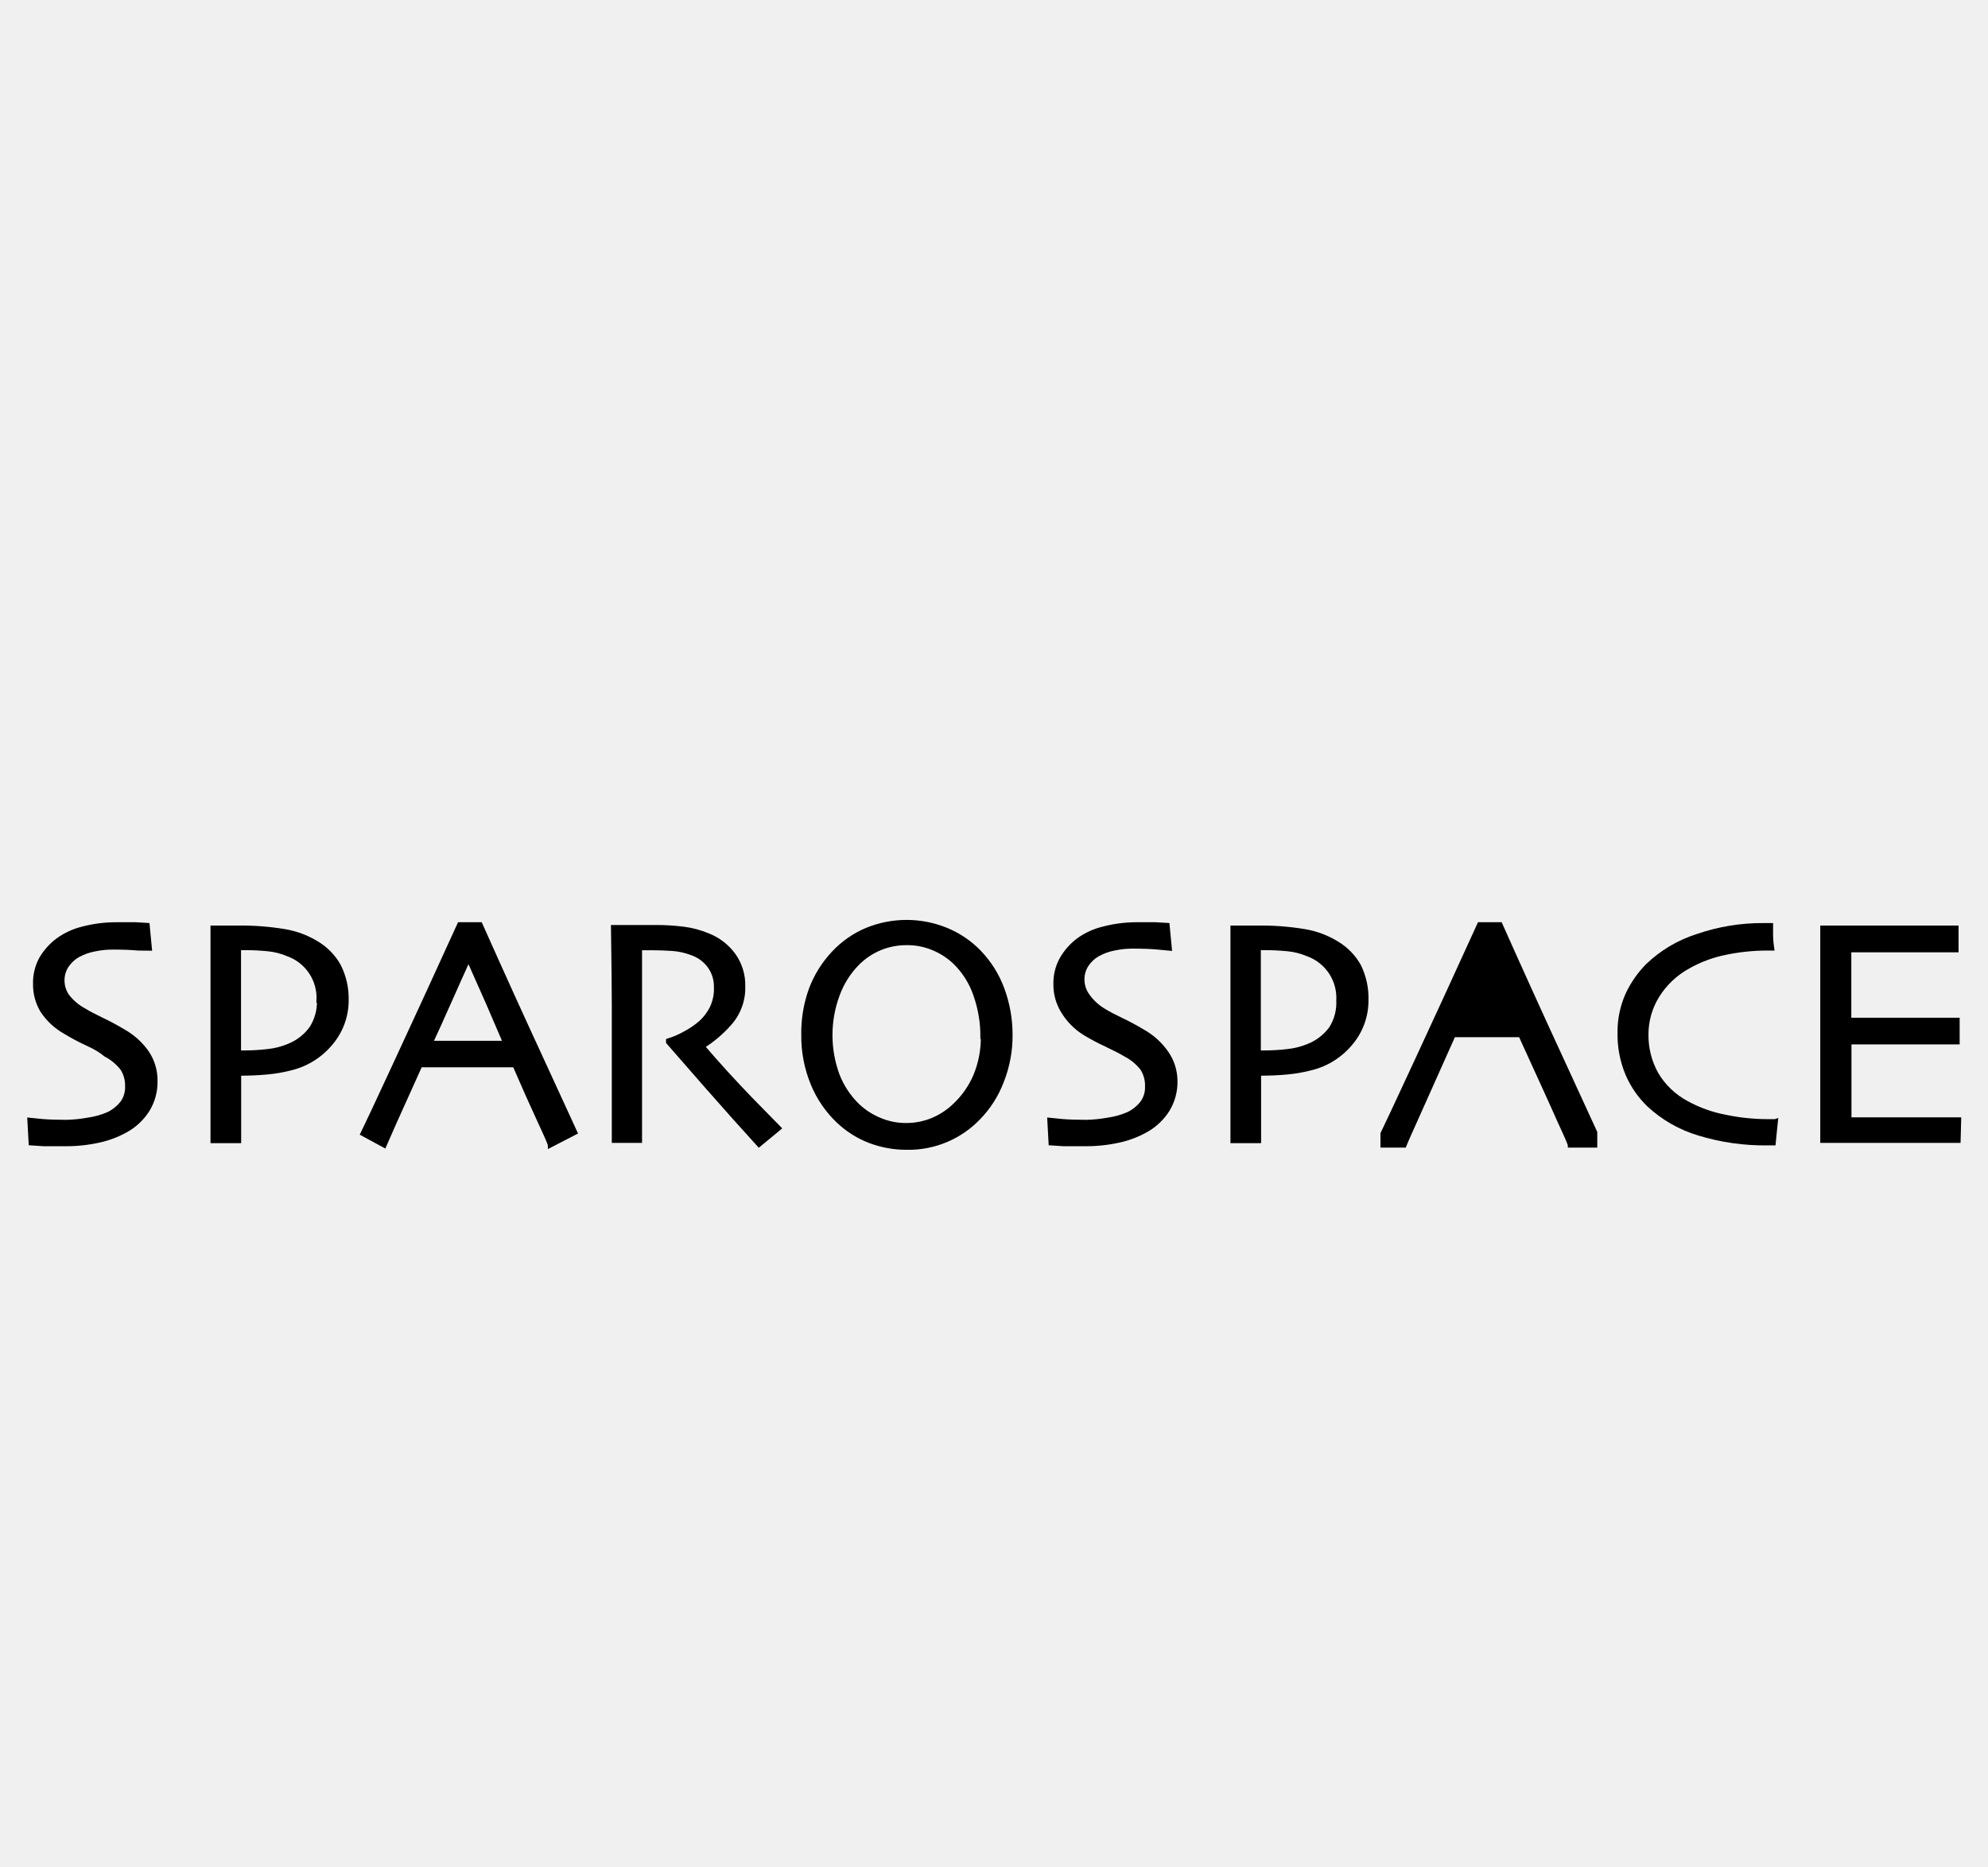
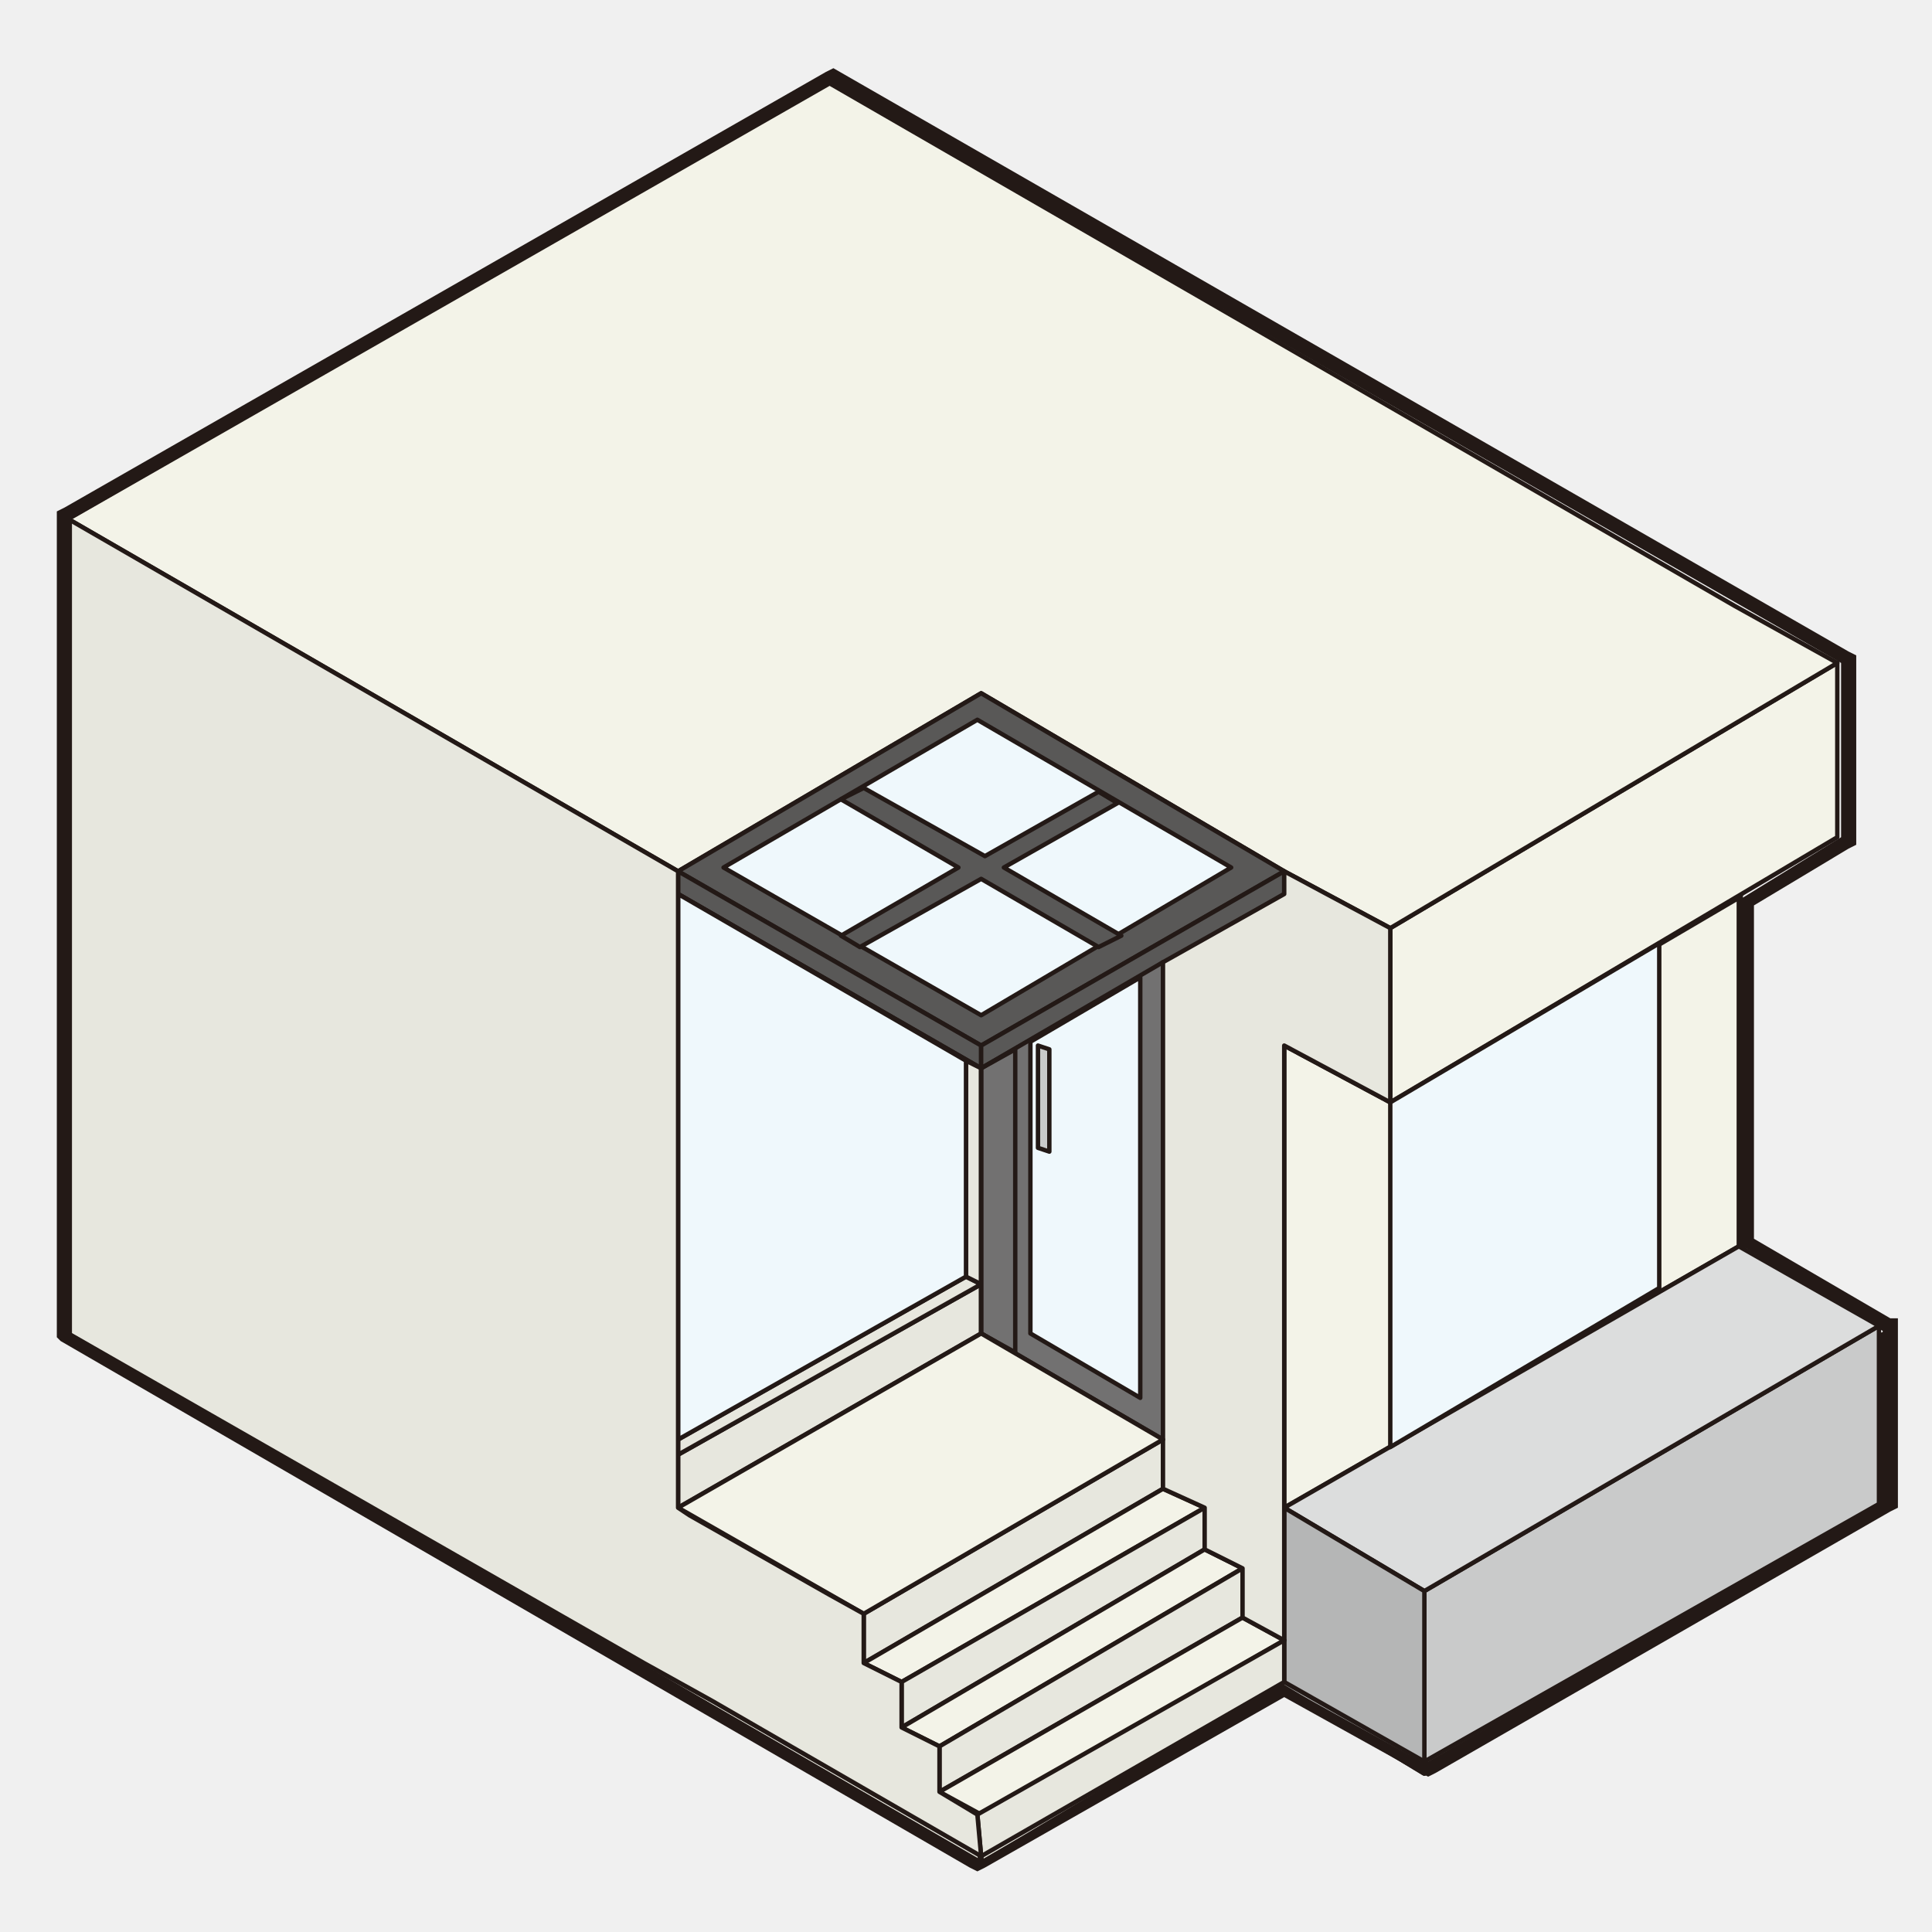
- <svg xmlns="http://www.w3.org/2000/svg" id="Layer_1" data-name="Layer 1" viewBox="0 0 144.06 135.27">
-   <path d="M11.25,78.33a3.85,3.85,0,0,1-.56,2.09,4.33,4.33,0,0,1-1.51,1.45,7.07,7.07,0,0,1-2,.77,11,11,0,0,1-2.49.26q-.74,0-1.53,0l-.92-.06-.09-1.67.9.09q.74.06,1.75.06a10,10,0,0,0,1.58-.16,5.61,5.61,0,0,0,1.49-.42,2.9,2.9,0,0,0,1-.81,1.92,1.92,0,0,0,.36-1.2,2.28,2.28,0,0,0-.36-1.31,3.69,3.69,0,0,0-1.21-1Q7.17,76,6.3,75.61a15.35,15.35,0,0,1-1.56-.83,4.77,4.77,0,0,1-1.68-1.57,3.64,3.64,0,0,1-.5-1.89A3.58,3.58,0,0,1,3,69.48,4.56,4.56,0,0,1,4.2,68.14,5.14,5.14,0,0,1,6,67.31,9.5,9.5,0,0,1,8.39,67q.72,0,1.45,0l.84.05.16,1.68L10,68.72q-.74-.07-1.83-.07a6.49,6.49,0,0,0-1.34.14,4.08,4.08,0,0,0-1.21.44,2.39,2.39,0,0,0-.79.74,1.92,1.92,0,0,0-.32,1.11,2,2,0,0,0,.34,1.09,3.83,3.83,0,0,0,1.28,1.08q.47.29,1.25.66t1.53.82a5.19,5.19,0,0,1,1.74,1.57A3.58,3.58,0,0,1,11.25,78.33Z" style="stroke:#000;stroke-miterlimit:10;stroke-width:0.332px" />
-   <path d="M25.1,72.5A4.76,4.76,0,0,1,24,75.55a5.39,5.39,0,0,1-2.91,1.85,10.92,10.92,0,0,1-1.71.3q-.93.09-2.07.09l0,4.89H15.42q0-.69,0-2.57t0-5.81q0-1.25,0-3.06t0-4h1.76a19.42,19.42,0,0,1,3.4.25,6.5,6.5,0,0,1,2.36.87A4.43,4.43,0,0,1,24.54,70,5.24,5.24,0,0,1,25.1,72.5Zm-2,0a3.37,3.37,0,0,0-2.21-3.35,4.89,4.89,0,0,0-1.5-.38q-.81-.08-1.66-.08h-.43q0,.13,0,1.73t0,2.54q0,.86,0,2t0,1.33h.46a14,14,0,0,0,1.65-.1,5.21,5.21,0,0,0,1.5-.38,3.74,3.74,0,0,0,1.66-1.28A3.51,3.51,0,0,0,23.13,72.5Z" style="stroke:#000;stroke-miterlimit:10;stroke-width:0.332px" />
-   <path d="M41.67,82.07l-1.8.93q0-.13-.74-1.72t-1.83-4.1H30.45l-1.88,4.17q-.66,1.48-.73,1.65l-1.55-.84q.3-.6,2.48-5.3T33.3,67h1.5q2.31,5.18,4.54,10Zm-5-6.38-1.29-3-1.43-3.22h0q-.58,1.27-1.4,3.12t-1.36,3h5.53Z" style="stroke:#000;stroke-miterlimit:10;stroke-width:0.332px" />
-   <path d="M56.44,81.76,55,82.95q-.25-.27-1.8-2t-4.77-5.43v-.1a5.88,5.88,0,0,0,1.17-.5,6,6,0,0,0,1.23-.84,3.77,3.77,0,0,0,.75-1,3.23,3.23,0,0,0,.32-1.55A2.53,2.53,0,0,0,51.42,70a2.7,2.7,0,0,0-1.29-.94,4.92,4.92,0,0,0-1.41-.31q-.74-.05-1.36-.05h-1q0,2.2,0,3.88t0,2.37q0,1.58,0,4.3t0,3.41H44.5q0-.69,0-2.69t0-5V72.89q0-1.56-.06-5.69l1.15,0,1.92,0a16.08,16.08,0,0,1,2,.12,6.84,6.84,0,0,1,1.85.5,4.17,4.17,0,0,1,1.81,1.43,3.72,3.72,0,0,1,.67,2.21,3.87,3.87,0,0,1-1,2.73,8.79,8.79,0,0,1-1.91,1.62v.06q1.58,1.85,3.48,3.82Z" style="stroke:#000;stroke-miterlimit:10;stroke-width:0.332px" />
-   <path d="M73.21,74.95a9,9,0,0,1-.64,3.44A7.66,7.66,0,0,1,70.9,81a7,7,0,0,1-5.18,2.16,7.44,7.44,0,0,1-2.7-.49,6.87,6.87,0,0,1-2.29-1.46,7.79,7.79,0,0,1-1.81-2.65,9,9,0,0,1-.69-3.6,9.25,9.25,0,0,1,.54-3.24,7.84,7.84,0,0,1,1.63-2.63,7,7,0,0,1,2.39-1.68,7.59,7.59,0,0,1,5.81,0,7,7,0,0,1,2.3,1.55,7.66,7.66,0,0,1,1.72,2.72A9.48,9.48,0,0,1,73.21,74.95Zm-2,.18a9,9,0,0,0-.5-3,6,6,0,0,0-1.53-2.43,5.16,5.16,0,0,0-1.56-1,4.83,4.83,0,0,0-1.93-.37,5,5,0,0,0-1.94.38,5.05,5.05,0,0,0-1.63,1.1,6.36,6.36,0,0,0-1.44,2.29,8.41,8.41,0,0,0,0,5.83,6.21,6.21,0,0,0,1.49,2.23,5.14,5.14,0,0,0,1.56,1,4.84,4.84,0,0,0,1.93.39,4.93,4.93,0,0,0,1.93-.38,5.23,5.23,0,0,0,1.63-1.08A6.4,6.4,0,0,0,70.68,78,7.16,7.16,0,0,0,71.24,75.13Z" style="stroke:#000;stroke-miterlimit:10;stroke-width:0.332px" />
-   <path d="M85.16,78.33a3.85,3.85,0,0,1-.56,2.09,4.33,4.33,0,0,1-1.51,1.45,7.07,7.07,0,0,1-2,.77,11,11,0,0,1-2.49.26q-.74,0-1.53,0l-.92-.06-.09-1.67.9.09q.74.06,1.75.06a10,10,0,0,0,1.58-.16,5.61,5.61,0,0,0,1.49-.42,2.9,2.9,0,0,0,1-.81,1.92,1.92,0,0,0,.36-1.2,2.29,2.29,0,0,0-.36-1.31,3.7,3.7,0,0,0-1.21-1q-.54-.32-1.41-.73a15.39,15.39,0,0,1-1.56-.83A4.77,4.77,0,0,1,77,73.21a3.64,3.64,0,0,1-.5-1.89,3.58,3.58,0,0,1,.46-1.84,4.56,4.56,0,0,1,1.19-1.34,5.14,5.14,0,0,1,1.81-.83A9.5,9.5,0,0,1,82.3,67q.72,0,1.45,0l.84.05.16,1.68-.84-.08q-.74-.07-1.83-.07a6.49,6.49,0,0,0-1.34.14,4.07,4.07,0,0,0-1.21.44,2.4,2.4,0,0,0-.79.74,1.92,1.92,0,0,0-.32,1.11,2,2,0,0,0,.34,1.09A3.83,3.83,0,0,0,80,73.26q.47.29,1.25.66t1.53.82a5.19,5.19,0,0,1,1.74,1.57A3.58,3.58,0,0,1,85.16,78.33Z" style="stroke:#000;stroke-miterlimit:10;stroke-width:0.332px" />
-   <path d="M99,72.5a4.76,4.76,0,0,1-1.09,3.05A5.39,5.39,0,0,1,95,77.4a10.91,10.91,0,0,1-1.71.3q-.93.09-2.07.09l0,4.89H89.33q0-.69,0-2.57t0-5.81q0-1.25,0-3.06t0-4h1.76a19.42,19.42,0,0,1,3.4.25,6.5,6.5,0,0,1,2.36.87A4.43,4.43,0,0,1,98.46,70,5.25,5.25,0,0,1,99,72.5Zm-2,0a3.37,3.37,0,0,0-2.21-3.35,4.89,4.89,0,0,0-1.5-.38q-.81-.08-1.66-.08h-.43q0,.13,0,1.73t0,2.54q0,.86,0,2t0,1.33h.46a14,14,0,0,0,1.65-.1,5.21,5.21,0,0,0,1.5-.38,3.74,3.74,0,0,0,1.66-1.28A3.51,3.51,0,0,0,97,72.5Z" style="stroke:#000;stroke-miterlimit:10;stroke-width:0.332px" />
-   <path d="M115.58,82.07V83h-1.8q0-.13-.74-1.72c-.46-1.06-2.09-4.61-2.85-6.28h-4.87c-.81,1.8-2.4,5.37-2.84,6.35s-.69,1.54-.73,1.65H100.2v-.84q.3-.6,2.48-5.3T107.21,67h1.5q2.31,5.18,4.54,10Z" style="stroke:#000;stroke-miterlimit:10;stroke-width:0.332px" />
-   <path d="M128.67,81.26l-.06.58q-.05.48-.1,1h-.4a16.27,16.27,0,0,1-5-.71,9.21,9.21,0,0,1-3.61-2.06,6.86,6.86,0,0,1-1.55-2.24,7.37,7.37,0,0,1-.57-3,6.55,6.55,0,0,1,.57-2.75A7.45,7.45,0,0,1,119.39,70,9.24,9.24,0,0,1,123,67.85a14.4,14.4,0,0,1,4.8-.79h.52q0,.21,0,.66t.08,1H128a14.93,14.93,0,0,0-3,.32,9.12,9.12,0,0,0-2.67,1,6.08,6.08,0,0,0-2.25,2.13,5.32,5.32,0,0,0-.79,2.8,5.77,5.77,0,0,0,.71,2.84,5.64,5.64,0,0,0,2.23,2.14,9.47,9.47,0,0,0,2.8,1,14.93,14.93,0,0,0,3.07.32h.54Z" style="stroke:#000;stroke-miterlimit:10;stroke-width:0.332px" />
-   <path d="M141.91,82.66h-9.84q0-.67,0-2.9t0-4.61q0-1.31,0-3.46t0-4.45h9.69v1.61l-1.45,0-3.32,0h-3q0,1.31,0,2.61t0,2.46h2.5l3.64,0,1.71,0v1.6l-1.91,0-3.32,0h-2.61q0,2.19,0,3.47t0,2.15l1.65,0h6.3Z" style="stroke:#000;stroke-miterlimit:10;stroke-width:0.332px" />
+ <svg xmlns="http://www.w3.org/2000/svg" version="1.1" id="store-taipei" x="0px" y="0px" viewBox="0 0 51 51" style="enable-background:new 0 0 51 51;" xml:space="preserve">
+   <style type="text/css">
+ 	.st0{fill:none;stroke:#231916;stroke-width:0.153;stroke-linecap:round;stroke-linejoin:round;}
+ 	.st1{fill:#E7E7DE;stroke:#231916;stroke-width:0.153;stroke-linecap:round;stroke-linejoin:round;}
+ 	.st2{fill:#F3F3E8;stroke:#231916;stroke-width:0.153;stroke-linecap:round;stroke-linejoin:round;}
+ 	.st3{fill:#B5B6B6;stroke:#231916;stroke-width:0.153;stroke-linecap:round;stroke-linejoin:round;}
+ 	.st4{fill:#F7F8F8;}
+ 	.st5{fill:#231916;}
+ 	.st6{fill:#F3F3E8;}
+ 	.st7{fill:#DEF0F3;stroke:#000000;stroke-width:0.153;stroke-linecap:round;stroke-linejoin:round;}
+ 	.st8{fill:#727171;stroke:#000000;stroke-width:0.153;stroke-linecap:round;stroke-linejoin:round;}
+ 	.st9{fill:#898989;stroke:#000000;stroke-width:0.153;stroke-linecap:round;stroke-linejoin:round;}
+ 	.st10{fill:#9FA0A0;stroke:#000000;stroke-width:0.153;stroke-linecap:round;stroke-linejoin:round;}
+ 	.st11{fill:#B5B6B6;stroke:#000000;stroke-width:0.153;stroke-linecap:round;stroke-linejoin:round;}
+ 	.st12{fill:#826C49;stroke:#000000;stroke-width:0.153;stroke-linecap:round;stroke-linejoin:round;}
+ 	.st13{fill:#65553D;stroke:#000000;stroke-width:0.153;stroke-linecap:round;stroke-linejoin:round;}
+ 	.st14{fill:#61657A;stroke:#000000;stroke-width:0.153;stroke-linecap:round;stroke-linejoin:round;}
+ 	.st15{fill:#464C56;stroke:#000000;stroke-width:0.153;stroke-linecap:round;stroke-linejoin:round;}
+ 	.st16{fill:#5A6071;stroke:#000000;stroke-width:0.153;stroke-linecap:round;stroke-linejoin:round;}
+ 	.st17{fill:#C9CACA;}
+ 	.st18{fill:#DCDDDD;}
+ 	.st19{fill:#E7E7DE;}
+ 	.st20{fill:#FFFFFF;stroke:#231916;stroke-width:0.133;stroke-linejoin:round;}
+ 	.st21{fill:#F5EAF3;}
+ 	.st22{fill:#C9CACA;stroke:#231916;stroke-width:0.133;stroke-linejoin:round;}
+ 	.st23{fill:#DDDDDD;stroke:#231916;stroke-width:0.133;stroke-linejoin:round;}
+ 	.st24{fill:#FFFFFF;}
+ 	.st25{fill:#F6C5C9;}
+ 	.st26{fill:#F1C772;}
+ 	.st27{fill:#F5E9AA;}
+ 	.st28{fill:#B2CA92;}
+ 	.st29{fill:#8D5EA4;}
+ 	.st30{fill:#F3F3E8;stroke:#231916;stroke-width:0.116;stroke-linejoin:round;}
+ 	.st31{fill:#C9CACA;stroke:#231916;stroke-width:0.116;stroke-linejoin:round;}
+ 	.st32{fill:#DCDDDD;stroke:#231916;stroke-width:0.116;stroke-linejoin:round;}
+ 	.st33{fill:#B5B6B6;stroke:#231916;stroke-width:0.116;stroke-linejoin:round;}
+ 	.st34{fill:#595857;stroke:#231916;stroke-width:0.116;stroke-linejoin:round;}
+ 	.st35{fill:#EFF8FC;stroke:#231916;stroke-width:0.116;stroke-linejoin:round;}
+ 	.st36{fill:none;stroke:#231916;stroke-width:0.116;stroke-linejoin:round;}
+ 	.st37{fill:#E7E7DE;stroke:#231916;stroke-width:0.116;stroke-linejoin:round;}
+ 	.st38{fill:#727171;stroke:#231916;stroke-width:0.116;stroke-linejoin:round;}
+ </style>
+   <g id="store-inside">
+     <polygon class="st0" points="1.7,16.6 21.8,5 45.9,18.9 46,33 49.8,35.1 49.8,39.7 37.6,46.8 33.8,44.5 25.9,49.2 1.7,35.2  " />
+     <polygon class="st0" points="17.8,39.9 22.8,42.8 30.8,38.1 25.9,35.3  " />
+     <polygon class="st1" points="22.8,44 30.8,39.3 30.8,38.1 22.8,42.8  " />
+     <polygon class="st2" points="22.8,44 30.8,39.3 31.8,39.9 23.8,44.5  " />
+     <polygon class="st1" points="23.8,44.5 31.8,39.9 31.8,41.1 23.8,45.7  " />
+     <polygon class="st2" points="23.8,45.7 24.8,46.2 32.7,41.6 31.8,41.1  " />
+     <polygon class="st1" points="24.8,46.2 32.8,41.6 32.8,42.9 24.8,47.5  " />
+     <polygon class="st2" points="24.8,47.5 32.8,42.9 33.8,43.4 25.8,48.1  " />
+     <polygon class="st1" points="25.9,49.2 33.8,44.5 33.8,43.4 25.8,48.1  " />
+     <polygon class="st3" points="33.8,40 37.6,42.2 37.6,46.8 33.8,44.5  " />
+     <polygon class="st4" points="25.9,35.3 17.8,39.9 1.8,30.7 21.9,19.2 45.9,33 33.9,40  " />
+     <path class="st5" d="M21.8,19.3L45.7,33L34,39.9l-8-4.7h-0.2l-8,4.6L2,30.8L21.8,19.3 M21.9,19.2L1.7,30.8L17.8,40l8-4.6l8,4.7   L46,33L21.9,19.2L21.9,19.2L21.9,19.2z" />
+     <polygon class="st6" points="2.6,17.2 22.6,5.8 22.6,19.7 2.6,31.1  " />
+     <path class="st5" d="M22.6,5.9v13.7L2.7,30.9V17.3L22.6,5.9 M22.8,5.6L2.6,17.2v14l20.2-11.6L22.8,5.6L22.8,5.6L22.8,5.6z" />
+     <polygon class="st6" points="21.9,20.1 21.9,6.3 45.8,20 45.9,33.9  " />
+     <path class="st5" d="M22,6.4l23.8,13.7l0.1,13.7L22,20.1V6.4 M21.8,6.1v14L46,34.1l-0.1-14L21.8,6.1L21.8,6.1L21.8,6.1z" />
+     <polygon class="st7" points="25.7,32.1 30.7,35 34.7,32.7 34.7,31.1 29.7,28.2 25.7,30.5  " />
+     <polygon class="st8" points="25.7,30.5 30.7,33.4 30.7,35 25.7,32.1  " />
+     <polygon class="st9" points="34.7,31.1 30.7,33.4 30.7,35 34.7,32.7  " />
+     <polygon class="st7" points="25.7,30.5 30.7,33.4 34.7,31.1 29.7,28.2  " />
+     <polygon class="st10" points="30.3,20.2 28.8,19.3 25.9,21 20.3,17.8 18.8,18.7 25.7,22.8  " />
+     <polygon class="st8" points="18.8,18.7 25.7,22.8 25.7,27.4 18.8,23.4  " />
+     <polygon class="st9" points="25.7,22.8 28.3,21.3 28.3,26 25.7,27.4  " />
+     <path class="st11" d="M18.4,37.7v0.4c0.1,0.1,0.2,0.1,0.3,0l0,0v-0.4" />
+     <path class="st11" d="M21.5,36v0.4c0.1,0.1,0.2,0.1,0.3,0l0,0V36" />
+     <path class="st11" d="M16.5,36.6V37c0.1,0.1,0.2,0.1,0.3,0l0,0v-0.4" />
+     <polygon class="st8" points="18.6,34.6 18.6,34.3 17.8,33.8 17.8,33 17.1,32.7 17.1,33.4 16.4,33 16.4,33.3 17.2,33.7 17.2,34.4    16.4,34 16.4,36.6 18.6,37.9 18.6,35.3 17.8,34.8 17.8,34.1  " />
+     <polygon class="st9" points="18.6,35.3 21.9,33.3 21.9,36 18.6,37.9  " />
+     <polygon class="st9" points="18.6,34.3 21.9,32.3 21.9,32.7 18.6,34.6  " />
+     <polygon class="st7" points="21.9,32.3 21.1,31.8 17.8,33.8 18.6,34.3  " />
+     <polygon class="st9" points="21.9,33.3 21.4,33 18.6,34.6 18.3,34.4 17.8,34.8 18.6,35.3  " />
+     <polygon class="st8" points="17.8,34.1 18.3,34.4 17.8,34.8  " />
+     <polygon class="st9" points="16.4,34 17,33.6 17.2,33.7 17.2,34.4  " />
+     <polygon class="st9" points="17.8,33.8 21.1,31.8 21.1,31.1 17.8,33  " />
+     <polygon class="st7" points="17.8,33 17.1,32.7 20.5,30.8 21.1,31.1  " />
+     <polygon class="st7" points="16.4,33 19.8,31 19.9,31.1 17.1,32.7 17.1,33.4  " />
+     <polygon class="st11" points="18.6,35.7 21.9,33.8 22.1,33.9 22.1,34.7 18.7,36.5 18.6,36.4  " />
+     <polygon class="st8" points="18.7,36.5 18.6,36.4 18.6,35.7 18.7,35.8  " />
+     <polygon class="st9" points="18.7,35.8 22.1,33.9 22.1,34.7 18.7,36.5  " />
+     <polygon class="st11" points="22.1,33.9 21.9,33.8 18.6,35.7 18.7,35.8  " />
+     <polygon class="st8" points="18.7,37.6 18.6,37.5 18.6,36.8 18.7,36.9  " />
+     <polygon class="st9" points="18.7,36.9 22.1,34.9 22.1,35.7 18.7,37.6  " />
+     <polygon class="st11" points="22.1,34.9 21.9,34.9 18.6,36.8 18.7,36.9  " />
+     <polygon class="st10" points="28.3,12 42.3,20.2 44.3,19 30.3,10.8  " />
+     <polygon class="st9" points="44.3,19 44.3,23.7 42.3,24.9 42.3,20.2  " />
+     <polygon class="st8" points="28.3,12 42.3,20.2 42.3,24.9 28.3,16.7  " />
+     <polygon class="st8" points="28.3,21.3 42.3,29.5 42.3,34.1 28.3,26  " />
+     <polygon class="st9" points="42.3,29.5 44.3,28.3 44.3,32.9 42.3,34.1  " />
+     <polygon class="st7" points="30.3,17.8 30.3,20.2 44.3,28.3 44.3,23.7 42.3,24.9  " />
+     <polygon class="st7" points="28.3,21.3 30.3,20.2 44.3,28.3 42.3,29.5  " />
+     <polygon class="st12" points="8.2,29 8.3,30.4 8.4,30.5 8.5,30.4 8.6,29.1  " />
+     <polygon class="st13" points="8.4,29.2 8.4,30.5 8.3,30.4 8.2,29.2  " />
+     <polygon class="st12" points="7.4,28.6 7.5,30 7.6,30 7.7,30 7.8,28.6  " />
+     <polygon class="st13" points="7.6,28.7 7.6,30 7.5,30 7.4,28.7  " />
+     <polygon class="st12" points="9.3,28.4 9.4,29.8 9.4,29.8 9.5,29.8 9.7,28.4  " />
+     <polygon class="st13" points="9.5,28.5 9.4,29.8 9.4,29.8 9.3,28.5  " />
+     <polygon class="st12" points="8.6,28 8.7,29.4 8.8,29.4 8.8,29.4 9,28  " />
+     <polygon class="st13" points="8.8,28.1 8.8,29.4 8.7,29.4 8.6,28.1  " />
+     <path class="st14" d="M8.2,28.9l-0.8-0.5l1.3-0.7l0.9,0.5c0.1,0.1,0.2,0.2,0.2,0.4C9.5,28.9,9,29,8.6,28.9L8.2,28.9L8.2,28.9   L8.2,28.9z" />
+     <path class="st15" d="M8.2,29.2v-0.3h0.3c0.4,0.1,0.8,0,1.1-0.3l0,0c0,0,0-0.1,0-0.1l0,0v0.3c-0.2,0.4-0.7,0.6-1.2,0.4L8.2,29.2   L8.2,29.2" />
+     <polygon class="st14" points="8.6,27.6 8.6,26 7.4,26.7 7.4,28.4  " />
+     <polygon class="st15" points="7.6,28.5 7.6,26.8 7.4,26.7 7.4,28.4 7.4,28.7 8.2,29.2 8.2,28.9  " />
+     <polygon class="st14" points="8.8,26.1 7.6,26.8 7.6,28.5 8.9,27.8  " />
+     <polygon class="st14" points="8.6,26 8.8,26.1 7.6,26.8 7.4,26.7  " />
+     <polygon class="st12" points="14.6,32.5 14.7,33.9 14.8,34 14.9,33.9 15,32.6  " />
+     <polygon class="st13" points="14.8,32.7 14.8,34 14.7,33.9 14.6,32.7  " />
+     <polygon class="st12" points="13.9,32.1 14,33.5 14.1,33.5 14.2,33.5 14.3,32.1  " />
+     <polygon class="st13" points="14.1,32.2 14.1,33.5 14,33.5 13.9,32.2  " />
+     <polygon class="st12" points="15.6,31.9 15.7,33.3 15.8,33.3 15.9,33.3 16,31.9  " />
+     <polygon class="st13" points="15.8,32 15.8,33.3 15.7,33.3 15.6,32  " />
+     <polygon class="st12" points="15,31.5 15.1,32.9 15.1,32.9 15.2,32.9 15.4,31.5  " />
+     <polygon class="st13" points="15.2,31.6 15.1,32.9 15.1,32.9 15,31.6  " />
+     <polygon class="st14" points="15.9,30 16.1,30.1 14.9,30.8 14.7,30.7  " />
+     <path class="st14" d="M16.1,31.8l-1.3,0.7L14,32c-0.1-0.1-0.2-0.2-0.2-0.4c0.3-0.4,0.8-0.6,1.2-0.4h0.3L16.1,31.8z" />
+     <polygon class="st16" points="16.1,30.1 14.8,30.8 14.8,32.8 16.1,32.1  " />
+     <path class="st15" d="M14.7,30.8l-0.2,1.5l0,0L14,32c-0.1-0.1-0.2-0.2-0.2-0.4v0.3c0,0.2,0.1,0.3,0.2,0.4l0.9,0.5v-1.9L14.7,30.8z" />
+     <polygon class="st12" points="12.2,33.8 12.3,35.2 12.4,35.3 12.4,35.2 12.6,33.9  " />
+     <polygon class="st13" points="12.4,34 12.4,35.3 12.3,35.2 12.2,34  " />
+     <polygon class="st12" points="11.5,33.4 11.6,34.8 11.7,34.8 11.7,34.8 11.9,33.4  " />
+     <polygon class="st13" points="11.7,33.5 11.7,34.8 11.6,34.8 11.5,33.5  " />
+     <polygon class="st12" points="13.2,33.2 13.3,34.6 13.4,34.6 13.5,34.6 13.6,33.3  " />
+     <polygon class="st13" points="13.4,33.4 13.4,34.6 13.3,34.6 13.2,33.3  " />
+     <polygon class="st12" points="12.5,32.8 12.6,34.2 12.7,34.2 12.8,34.2 12.9,32.9  " />
+     <polygon class="st13" points="12.7,33 12.7,34.2 12.6,34.2 12.5,32.9  " />
+     <polygon class="st14" points="13.5,31.3 13.7,31.4 12.4,32.1 12.2,32  " />
+     <path class="st14" d="M13.7,33.1l-1.3,0.7l-0.9-0.5c-0.1-0.1-0.2-0.2-0.2-0.4c0.2-0.4,0.7-0.6,1.2-0.4h0.3L13.7,33.1z" />
+     <polygon class="st16" points="13.7,31.4 12.4,32.2 12.4,34.1 13.7,33.4  " />
+     <path class="st15" d="M12.2,32.1L12,33.6l0,0l-0.5-0.3c-0.1-0.1-0.2-0.2-0.2-0.3v0.3c0,0.2,0.1,0.3,0.2,0.4l0.9,0.5v-1.9L12.2,32.1   z" />
+     <polygon class="st11" points="9.9,30.9 7.7,29.6 12.1,27.1 14.4,28.3  " />
+     <polygon class="st8" points="7.7,29.6 7.7,30.3 7.7,32.2 9.9,33.5 9.9,31.6 9.9,30.9  " />
+     <polygon class="st10" points="14.4,30.9 14.4,29 14.4,28.3 9.9,30.9 9.9,31.6 9.9,33.5 11.3,32.7 11.3,30.7 13.9,29.3 13.9,31.2     " />
+     <polygon class="st9" points="13.9,31.2 12.2,30.3 13.9,29.3  " />
+     <polygon class="st2" points="17.8,40 22.8,42.8 30.7,38.2 25.9,35.3  " />
+     <polygon class="st17" points="37.7,42.2 49.7,35.3 49.7,39.8 37.7,46.7  " />
+     <path class="st5" d="M49.6,35.4v4.3l-11.9,6.8v-4.2L49.6,35.4 M49.8,35.1l-12.2,7.1v4.6l12.2-7V35.1L49.8,35.1L49.8,35.1z" />
+     <polygon class="st18" points="34,40.1 46,33 49.6,35.1 37.6,42.2  " />
+     <path class="st5" d="M46,33.2l3.4,2l-11.8,6.9l-3.5-2L46,33.2 M46,33l-12.2,7.1l3.8,2.2l12.1-7.1L46,33z" />
+     <polygon class="st19" points="32.8,42.8 32.8,41.6 31.8,41 31.8,39.9 30.8,39.3 30.8,38.3 33.8,40 33.7,43.3  " />
+     <path class="st5" d="M30.9,38.4l2.8,1.7v3.1L33,42.8v-1.2c0-0.1,0-0.1-0.1-0.1L32,41v-1.1c0-0.1,0-0.1-0.1-0.1l-1-0.5L30.9,38.4    M30.7,38.1v1.2l1,0.5v1.2l1,0.6v1.3l1,0.5V40l-3.1-1.9l0,0L30.7,38.1z" />
+     <polygon class="st19" points="45.1,19.5 21.9,6.1 21.9,5.1 45.8,19 45.9,33 45.2,33.4  " />
+     <path class="st5" d="M22,5.3l23.8,13.8l0.1,13.9l-0.6,0.3l-0.1-13.7c0-0.1,0-0.1-0.1-0.1L22,6.1L22,5.3 M21.8,5.1v1.1L45,19.5   l0.1,14l0.9-0.5l-0.1-14L21.8,5.1L21.8,5.1z" />
+     <polygon class="st1" points="25.9,49.2 25.8,48.1 24.8,47.5 24.8,46.2 23.8,45.7 23.8,44.5 22.8,44 22.8,42.8 2.6,31.2 2.6,17.2    21.8,6.1 21.8,5 1.6,16.6 1.7,35.2 2.6,35.7 2.6,35.7  " />
+     <polygon class="st2" points="1.6,16.6 2.6,17.2 21.8,6.1 21.8,5  " />
+     <polygon class="st2" points="21.9,5 45.9,18.9 45.1,19.5 21.9,6.1  " />
+     <path class="st20" d="M30.6,21.7c-0.1,0-0.2,0-0.3-0.1l0,0c0,0.2,0.2,0.3,0.4,0.3c0.1,0,0.2-0.1,0.3-0.3l0,0   C30.8,21.6,30.7,21.7,30.6,21.7z" />
+     <path class="st20" d="M31,21L31,21c0-0.1,0-0.2-0.1-0.2l0,0c-0.2-0.2-0.4-0.2-0.5,0l0,0c-0.1,0.1-0.1,0.2-0.1,0.3l0,0l0.1,0.5   c0.1,0.2,0.3,0.3,0.5,0.2c0.1,0,0.2-0.1,0.2-0.2L31,21L31,21L31,21z" />
+     <path class="st21" d="M31,21.1c0-0.1-0.2-0.1-0.3-0.1s-0.3,0-0.3,0.1l0,0v0.3c0.1,0.2,0.2,0.2,0.4,0.2c0.1,0,0.1-0.1,0.2-0.2v-0.3   H31z" />
+     <path class="st22" d="M30.3,20.5v0.3c0.1,0.1,0.3,0.2,0.4,0.1c0,0,0.1-0.1,0.1-0.1v-0.3L30.3,20.5z" />
+     <ellipse class="st23" cx="30.6" cy="20.5" rx="0.2" ry="0.1" />
+     <path class="st20" d="M30.7,20.3L30.7,20.3c0.1-0.1,0-0.2,0-0.2c-0.1-0.1-0.2,0-0.2,0c0,0.1,0,0.1,0,0.2l0,0c0,0,0,0.1,0,0.1l0,0   c0.1,0.1,0.2,0.1,0.2,0l0,0C30.7,20.4,30.7,20.3,30.7,20.3L30.7,20.3L30.7,20.3z" />
+     <path class="st24" d="M30.3,21.1c0.1,0.1,0.2,0.1,0.3,0.1c0.1,0,0.2,0,0.3-0.1c-0.1,0.1-0.2,0.1-0.3,0.1   C30.5,21.1,30.4,21.1,30.3,21.1z" />
+     <path class="st20" d="M32.7,22.9c-0.1,0-0.2,0-0.3-0.1l0,0c0,0.2,0.2,0.3,0.4,0.3c0.1,0,0.2-0.1,0.3-0.3l0,0   C33,22.9,32.9,22.9,32.7,22.9z" />
+     <path class="st20" d="M33.1,22.2L33.1,22.2c0-0.1,0-0.2-0.1-0.2l0,0c-0.2-0.2-0.4-0.2-0.5,0l0,0c-0.1,0.1-0.1,0.2-0.1,0.3l0,0   l0.1,0.5c0.1,0.2,0.3,0.3,0.5,0.2c0.1,0,0.2-0.1,0.2-0.2L33.1,22.2L33.1,22.2L33.1,22.2z" />
+     <path class="st25" d="M33,22.3c0-0.1-0.2-0.1-0.3-0.1s-0.3,0-0.3,0.1l0,0v0.3c0.1,0.2,0.2,0.2,0.4,0.2c0.1,0,0.1-0.1,0.2-0.2v-0.3   H33z" />
+     <path class="st22" d="M32.4,21.7V22c0.1,0.1,0.3,0.2,0.4,0.1c0,0,0.1-0.1,0.1-0.1v-0.3H32.4z" />
+     <ellipse class="st23" cx="32.7" cy="21.7" rx="0.2" ry="0.1" />
+     <path class="st20" d="M32.8,21.5L32.8,21.5c0.1-0.1,0-0.2,0-0.2c-0.1-0.1-0.2,0-0.2,0c0,0.1,0,0.1,0,0.2l0,0c0,0,0,0.1,0,0.1l0,0   c0.1,0.1,0.2,0.1,0.2,0l0,0C32.8,21.6,32.8,21.5,32.8,21.5L32.8,21.5L32.8,21.5z" />
+     <path class="st24" d="M32.4,22.3c0.1,0.1,0.2,0.1,0.3,0.1c0.1,0,0.2,0,0.3-0.1c-0.1,0.1-0.2,0.1-0.3,0.1   C32.6,22.4,32.5,22.4,32.4,22.3z" />
+     <path class="st20" d="M34.7,24.1c-0.1,0-0.2,0-0.3-0.1l0,0c0,0.2,0.2,0.3,0.4,0.3c0.1,0,0.2-0.1,0.3-0.3l0,0   C35,24,34.9,24.1,34.7,24.1z" />
+     <path class="st20" d="M35.1,23.4L35.1,23.4c0-0.1,0-0.2-0.1-0.2l0,0c-0.2-0.2-0.4-0.2-0.5,0l0,0c-0.1,0.1-0.1,0.2-0.1,0.3l0,0   l0.1,0.5c0.1,0.2,0.3,0.3,0.5,0.2c0.1,0,0.2-0.1,0.2-0.2L35.1,23.4L35.1,23.4L35.1,23.4z" />
+     <path class="st26" d="M35,23.5c0-0.1-0.2-0.1-0.3-0.1s-0.3,0-0.3,0.1l0,0v0.3c0,0.2,0.1,0.3,0.3,0.3c0.2,0,0.3-0.1,0.3-0.3L35,23.5   L35,23.5z" />
+     <path class="st22" d="M34.5,22.8v0.3c0.1,0.1,0.3,0.2,0.4,0.1c0,0,0.1-0.1,0.1-0.1v-0.3H34.5z" />
+     <ellipse class="st23" cx="34.7" cy="22.8" rx="0.2" ry="0.1" />
+     <path class="st20" d="M34.8,22.7L34.8,22.7c0.1-0.1,0-0.2,0-0.2c-0.1-0.1-0.2,0-0.2,0c0,0.1,0,0.1,0,0.2l0,0c0,0,0,0.1,0,0.1l0,0   c0.1,0.1,0.2,0.1,0.2,0l0,0C34.8,22.7,34.8,22.7,34.8,22.7L34.8,22.7L34.8,22.7z" />
+     <path class="st24" d="M34.4,23.5c0.1,0.1,0.2,0.1,0.3,0.1c0.1,0,0.2,0,0.3-0.1c-0.1,0.1-0.2,0.1-0.3,0.1   C34.6,23.5,34.5,23.5,34.4,23.5z" />
+     <path class="st20" d="M37,25.3c-0.1,0-0.2,0-0.3-0.1l0,0c0,0.2,0.2,0.3,0.4,0.3c0.1,0,0.2-0.1,0.3-0.3l0,0   C37.2,25.3,37.1,25.3,37,25.3z" />
+     <path class="st20" d="M37.3,24.6L37.3,24.6c0-0.1,0-0.2-0.1-0.2l0,0c-0.2-0.2-0.4-0.2-0.5,0l0,0c-0.1,0.1-0.1,0.2-0.1,0.3l0,0   l0.1,0.5c0.1,0.2,0.3,0.3,0.5,0.2c0.1,0,0.2-0.1,0.2-0.2L37.3,24.6L37.3,24.6L37.3,24.6z" />
+     <path class="st27" d="M37.3,24.7c0-0.1-0.2-0.1-0.3-0.1s-0.3,0-0.3,0.1l0,0l0.1,0.4c0.1,0.2,0.2,0.2,0.4,0.2c0.1,0,0.1-0.1,0.2-0.2   L37.3,24.7L37.3,24.7z" />
+     <path class="st22" d="M36.7,24.1v0.3c0.1,0.1,0.3,0.2,0.4,0.1c0,0,0.1-0.1,0.1-0.1v-0.3H36.7z" />
+     <ellipse class="st23" cx="36.9" cy="24.1" rx="0.2" ry="0.1" />
+     <path class="st20" d="M37,23.9L37,23.9c0.1-0.1,0-0.2,0-0.2c-0.1-0.1-0.2,0-0.2,0c0,0.1,0,0.1,0,0.2l0,0c0,0,0,0.1,0,0.1l0,0   c0.1,0.1,0.2,0.1,0.2,0l0,0C37,24,37,23.9,37,23.9L37,23.9L37,23.9z" />
+     <path class="st24" d="M36.6,24.7c0.1,0.1,0.2,0.1,0.3,0.1c0.1,0,0.2,0,0.3-0.1c-0.1,0.1-0.2,0.1-0.3,0.1   C36.8,24.8,36.7,24.8,36.6,24.7z" />
+     <path class="st20" d="M39.2,26.6c-0.1,0-0.2,0-0.3-0.1l0,0c0,0.2,0.2,0.3,0.4,0.3c0.1,0,0.2-0.1,0.3-0.3l0,0   C39.5,26.5,39.4,26.6,39.2,26.6z" />
+     <path class="st20" d="M39.6,25.9L39.6,25.9c0-0.1,0-0.2-0.1-0.2l0,0c-0.2-0.2-0.4-0.2-0.5,0l0,0c-0.1,0.1-0.1,0.2-0.1,0.3l0,0   l0.1,0.5c0.1,0.2,0.3,0.3,0.5,0.2c0.1,0,0.2-0.1,0.2-0.2L39.6,25.9L39.6,25.9L39.6,25.9z" />
+     <path class="st28" d="M39.6,26c0-0.1-0.2-0.1-0.3-0.1s-0.3,0-0.3,0.1l0,0v0.3c0.1,0.2,0.2,0.2,0.4,0.2c0.1,0,0.1-0.1,0.2-0.2V26   H39.6z" />
+     <path class="st22" d="M39,25.3v0.3c0.1,0.1,0.3,0.2,0.4,0.1c0,0,0.1-0.1,0.1-0.1v-0.3H39z" />
+     <ellipse class="st23" cx="39.2" cy="25.3" rx="0.2" ry="0.1" />
+     <path class="st20" d="M39.4,25.2L39.4,25.2c0.1-0.1,0-0.2,0-0.2c-0.1-0.1-0.2,0-0.2,0c0,0.1,0,0.1,0,0.2l0,0c0,0,0,0.1,0,0.1l0,0   c0.1,0.1,0.2,0.1,0.2,0l0,0C39.3,25.2,39.3,25.2,39.4,25.2L39.4,25.2L39.4,25.2z" />
+     <path class="st24" d="M39,26C39,26,39.1,26,39.2,26c0.1,0,0.2,0,0.3-0.1C39.5,26,39.3,26,39.2,26C39.1,26,39,26,39,26z" />
+     <path class="st20" d="M41.4,27.9c-0.1,0-0.2,0-0.3-0.1l0,0c0,0.2,0.2,0.3,0.4,0.3c0.1,0,0.2-0.1,0.3-0.3l0,0   C41.6,27.8,41.5,27.9,41.4,27.9z" />
+     <path class="st20" d="M41.7,27.2L41.7,27.2c0-0.1,0-0.2-0.1-0.2l0,0c-0.2-0.2-0.4-0.2-0.5,0l0,0C41,27,41,27.1,41,27.2l0,0l0.1,0.5   c0.1,0.2,0.3,0.3,0.5,0.2c0.1,0,0.2-0.1,0.2-0.2L41.7,27.2L41.7,27.2L41.7,27.2z" />
+     <path class="st29" d="M41.7,27.3c0-0.1-0.2-0.1-0.3-0.1s-0.3,0-0.3,0.1l0,0v0.3c0.1,0.2,0.2,0.2,0.4,0.2c0.1,0,0.1-0.1,0.2-0.2   v-0.3H41.7z" />
+     <path class="st22" d="M41.2,26.6v0.3c0.1,0.1,0.3,0.2,0.4,0.1c0,0,0.1-0.1,0.1-0.1v-0.3H41.2z" />
+     <ellipse class="st23" cx="41.4" cy="26.6" rx="0.2" ry="0.1" />
+     <path class="st20" d="M41.5,26.5L41.5,26.5c0.1-0.1,0-0.2,0-0.2c-0.1-0.1-0.2,0-0.2,0c0,0.1,0,0.1,0,0.2l0,0c0,0,0,0.1,0,0.1l0,0   c0.1,0.1,0.2,0.1,0.2,0l0,0C41.5,26.5,41.5,26.5,41.5,26.5L41.5,26.5L41.5,26.5z" />
+     <path class="st24" d="M41.1,27.3c0.1,0.1,0.2,0.1,0.3,0.1c0.1,0,0.2,0,0.3-0.1c-0.1,0.1-0.2,0.1-0.3,0.1   C41.3,27.3,41.2,27.3,41.1,27.3z" />
+     <path class="st20" d="M30.2,31c-0.1,0-0.2,0-0.3-0.1l0,0c0,0.2,0.2,0.3,0.4,0.3c0.1,0,0.2-0.1,0.3-0.3l0,0   C30.5,30.9,30.3,31,30.2,31z" />
+     <path class="st20" d="M30.6,30.3L30.6,30.3c0-0.1,0-0.2-0.1-0.2l0,0c-0.2-0.2-0.4-0.2-0.5,0l0,0c-0.1,0.1-0.1,0.2-0.1,0.3l0,0   l0.1,0.5c0.1,0.2,0.3,0.3,0.5,0.2c0.1,0,0.2-0.1,0.2-0.2L30.6,30.3L30.6,30.3L30.6,30.3z" />
+     <path class="st29" d="M30.5,30.4c0-0.1-0.2-0.1-0.3-0.1s-0.3,0-0.3,0.1l0,0v0.3c0.1,0.2,0.2,0.2,0.4,0.2c0.1,0,0.1-0.1,0.2-0.2   v-0.3H30.5z" />
+     <path class="st22" d="M30,29.8v0.3c0.1,0.1,0.3,0.2,0.4,0.1c0,0,0.1-0.1,0.1-0.1v-0.3H30z" />
+     <ellipse class="st23" cx="30.2" cy="29.8" rx="0.2" ry="0.1" />
+     <path class="st20" d="M30.3,29.6L30.3,29.6c0.1-0.1,0-0.2,0-0.2c-0.1-0.1-0.2,0-0.2,0c0,0.1,0,0.1,0,0.2l0,0c0,0,0,0.1,0,0.1l0,0   c0.1,0.1,0.2,0.1,0.2,0l0,0C30.3,29.7,30.3,29.6,30.3,29.6L30.3,29.6L30.3,29.6z" />
+     <path class="st24" d="M30,30.4c0.1,0.1,0.2,0.1,0.3,0.1c0.1,0,0.2,0,0.3-0.1c-0.1,0.1-0.2,0.1-0.3,0.1C30.1,30.5,30,30.4,30,30.4z" />
+     <path class="st20" d="M18.2,32.5c-0.1,0-0.2,0-0.3-0.2l0,0c0,0.2,0.2,0.3,0.4,0.3c0.1,0,0.2-0.1,0.3-0.3l0,0   C18.4,32.4,18.3,32.5,18.2,32.5z" />
+     <path class="st20" d="M18.6,31.8L18.6,31.8c0-0.1,0-0.2-0.1-0.2l0,0c-0.2-0.2-0.4-0.2-0.5,0l0,0c-0.1,0.1-0.1,0.2-0.1,0.3l0,0   l0.1,0.5c0.1,0.2,0.3,0.3,0.5,0.2c0.1,0,0.2-0.1,0.2-0.2L18.6,31.8L18.6,31.8L18.6,31.8z" />
+     <path class="st29" d="M18.5,31.9c0-0.1-0.2-0.1-0.3-0.1s-0.3,0-0.3,0.1l0,0v0.3c0.1,0.2,0.2,0.2,0.4,0.2c0.1,0,0.1-0.1,0.2-0.2   v-0.3H18.5z" />
+     <path class="st22" d="M18,31.3v0.3c0.1,0.1,0.3,0.2,0.4,0.1c0,0,0.1-0.1,0.1-0.1v-0.3H18z" />
+     <ellipse class="st23" cx="18.2" cy="31.3" rx="0.2" ry="0.1" />
+     <path class="st20" d="M18.3,31.1L18.3,31.1c0.1-0.1,0-0.2,0-0.2c-0.1-0.1-0.2,0-0.2,0c0,0.1,0,0.1,0,0.2l0,0c0,0,0,0.1,0,0.1l0,0   c0.1,0.1,0.2,0.1,0.2,0l0,0C18.2,31.1,18.2,31.1,18.3,31.1L18.3,31.1L18.3,31.1z" />
+     <path class="st24" d="M17.9,31.9c0.1,0.1,0.2,0.1,0.3,0.1c0.1,0,0.2,0,0.3-0.1c-0.1,0.1-0.2,0.1-0.3,0.1C18.1,32,18,31.9,17.9,31.9   z" />
+     <path class="st20" d="M20,31.6c-0.1,0-0.2,0-0.3-0.1l0,0c0,0.2,0.2,0.3,0.4,0.3c0.1,0,0.2-0.1,0.3-0.3l0,0   C20.2,31.6,20.1,31.6,20,31.6z" />
+     <path class="st20" d="M20.3,30.9L20.3,30.9c0-0.1,0-0.2-0.1-0.2l0,0c-0.2-0.2-0.4-0.2-0.5,0l0,0c-0.1,0.1-0.1,0.2-0.1,0.3l0,0   l0.1,0.5c0.1,0.2,0.3,0.3,0.5,0.2c0.1,0,0.2-0.1,0.2-0.2L20.3,30.9L20.3,30.9L20.3,30.9z" />
+     <path class="st29" d="M20.3,31c0-0.1-0.2-0.1-0.3-0.1s-0.3,0-0.3,0.1l0,0v0.3c0.1,0.2,0.2,0.2,0.4,0.2c0.1,0,0.1-0.1,0.2-0.2V31   H20.3z" />
+     <path class="st22" d="M19.7,30.4v0.3c0.1,0.1,0.3,0.2,0.4,0.1c0,0,0.1-0.1,0.1-0.1v-0.3H19.7z" />
+     <ellipse class="st23" cx="19.9" cy="30.4" rx="0.2" ry="0.1" />
+     <path class="st20" d="M20.1,30.2L20.1,30.2c0.1-0.1,0-0.2,0-0.2c-0.1-0.1-0.2,0-0.2,0c0,0.1,0,0.1,0,0.2l0,0c0,0,0,0.1,0,0.1l0,0   c0.1,0.1,0.2,0.1,0.2,0l0,0C20,30.3,20,30.2,20.1,30.2L20.1,30.2L20.1,30.2z" />
+     <path class="st24" d="M19.7,31c0.1,0.1,0.2,0.1,0.3,0.1c0.1,0,0.2,0,0.3-0.1c-0.1,0.1-0.2,0.1-0.3,0.1C19.8,31.1,19.7,31,19.7,31z" />
+     <path class="st20" d="M9.7,30.2c-0.1,0-0.2,0-0.3-0.1l0,0c0,0.2,0.2,0.3,0.4,0.3c0.1,0,0.2-0.1,0.3-0.3l0,0   C10,30.2,9.9,30.2,9.7,30.2z" />
+     <path class="st20" d="M10.1,29.5L10.1,29.5c0-0.1,0-0.2-0.1-0.2l0,0c-0.2-0.2-0.4-0.2-0.5,0l0,0c-0.1,0.1-0.1,0.2-0.1,0.3l0,0   L9.4,30c0.1,0.2,0.3,0.3,0.5,0.2c0.1,0,0.2-0.1,0.2-0.2L10.1,29.5L10.1,29.5L10.1,29.5z" />
+     <path class="st29" d="M10.1,29.6c0-0.1-0.2-0.1-0.3-0.1s-0.3,0-0.3,0.1l0,0V30c0.1,0.2,0.2,0.2,0.4,0.2c0.1,0,0.1-0.1,0.2-0.2v-0.3   H10.1z" />
+     <path class="st22" d="M9.5,29v0.3c0.1,0.1,0.3,0.2,0.4,0.1c0,0,0.1-0.1,0.1-0.1V29H9.5z" />
+     <ellipse class="st23" cx="9.7" cy="29" rx="0.2" ry="0.1" />
+     <path class="st20" d="M9.9,28.8L9.9,28.8c0.1-0.1,0-0.2,0-0.2c-0.1-0.1-0.2,0-0.2,0c0,0.1,0,0.1,0,0.2l0,0c0,0,0,0.1,0,0.1l0,0   c0.1,0.1,0.2,0.1,0.2,0l0,0C9.8,28.9,9.8,28.8,9.9,28.8L9.9,28.8L9.9,28.8z" />
+     <path class="st24" d="M9.4,29.6c0.1,0.1,0.2,0.1,0.3,0.1c0.1,0,0.2,0,0.3-0.1c-0.1,0.1-0.2,0.1-0.3,0.1C9.6,29.7,9.5,29.7,9.4,29.6   z" />
+   </g>
+   <g id="store-taipei-outside">
+     <polygon class="st30" points="45.9,23.7 45.9,32.9 33.9,39.8 33.9,27.6 36.7,29.1  " />
+     <polygon class="st31" points="37.6,42 49.6,35 49.6,39.7 37.6,46.5  " />
+     <polygon class="st32" points="33.9,39.8 45.9,32.9 49.6,35 37.6,42  " />
+     <polygon class="st33" points="33.9,39.8 37.6,42 37.6,46.5 33.9,44.4  " />
+     <polygon class="st30" points="36.7,24.5 48.5,17.5 48.5,22.1 36.7,29.1  " />
+     <polygon class="st30" points="45.8,16 21.9,2.2 1.8,13.7 17.9,23 25.9,18.3 33.9,23 36.7,24.5 48.5,17.5  " />
+     <polygon class="st34" points="17.9,23 25.9,27.6 33.9,23 25.9,18.3  " />
+     <polygon class="st35" points="19.1,22.9 25.9,26.8 32.5,22.9 25.8,19  " />
+     <polygon class="st34" points="17.9,23 25.9,27.6 25.9,28.2 17.9,23.6  " />
+     <polygon class="st34" points="25.9,27.6 25.9,28.2 33.9,23.6 33.9,23  " />
+     <polygon class="st36" points="17.9,39.8 22.8,42.6 30.7,38 25.9,35.2  " />
+     <polygon class="st37" points="22.8,43.9 30.7,39.3 30.7,38 22.8,42.6  " />
+     <polygon class="st30" points="22.8,43.9 30.7,39.3 31.8,39.8 23.8,44.4  " />
+     <polygon class="st37" points="23.8,44.4 31.8,39.8 31.8,40.9 23.8,45.6  " />
+     <polygon class="st30" points="23.8,45.6 24.8,46.1 32.8,41.4 31.8,40.9  " />
+     <polygon class="st37" points="24.8,46.1 32.8,41.4 32.8,42.7 24.8,47.3  " />
+     <polygon class="st30" points="24.8,47.3 32.8,42.7 33.9,43.3 25.9,47.9  " />
+     <polygon class="st37" points="25.9,49 33.9,44.4 33.9,43.3 25.8,47.9  " />
+     <polygon class="st36" points="17.9,23.6 25.9,28.2 25.9,35.2 17.9,39.8  " />
+     <polygon class="st37" points="17.9,39.8 25.9,35.2 25.9,33.9 17.9,38.4  " />
+     <polygon class="st37" points="17.9,38.4 17.9,38 25.5,33.7 25.9,33.9  " />
+     <polygon class="st37" points="25.9,33.9 25.5,33.7 25.5,28 25.9,28.2  " />
+     <polygon class="st38" points="30.7,38 30.7,25.4 25.9,28.2 25.9,35.2  " />
+     <polygon class="st36" points="26.8,27.7 26.8,35.7 25.9,35.2 25.9,28.2  " />
+     <polygon class="st35" points="30.1,25.8 30.1,36.9 27.2,35.2 27.2,27.5  " />
+     <polygon class="st31" points="27.4,27.6 27.4,30.3 27.7,30.4 27.7,27.7  " />
+     <polygon class="st35" points="36.7,29.1 36.7,38.2 43.8,34 43.8,24.9  " />
+     <polygon class="st34" points="29.6,24.7 26.5,22.9 29.5,21.2 29,20.9 26,22.6 22.8,20.8 22.2,21.1 25.3,22.9 22.2,24.7 22.7,25    25.9,23.2 29,25  " />
+     <polygon class="st37" points="33.9,23 33.9,23.6 30.7,25.4 30.7,39.3 31.8,39.8 31.8,40.9 32.8,41.4 32.8,42.7 33.9,43.3    33.9,27.6 36.7,29.1 36.7,24.5  " />
+     <polygon class="st35" points="17.9,23.6 25.5,28 25.5,33.7 17.9,38  " />
+     <polygon class="st30" points="17.9,39.8 25.9,35.2 30.7,38 22.8,42.6  " />
+     <polygon class="st37" points="18.8,44.9 25.9,49 25.8,47.9 24.8,47.3 24.8,46.1 23.8,45.6 23.8,44.4 22.8,43.9 22.8,42.6    21.9,42.1 18.2,40 18.2,40 18.2,40 17.9,39.8 17.9,39.8 17.9,39.8 17.9,23 1.8,13.7 1.8,35.2 17,43.9 18.8,44.9  " />
+     <path class="st5" d="M21.9,2.2l26.7,15.3v4.6l-2.6,1.6v9.2l3.7,2.2v4.6l-12,6.9l-3.8-2.1l-8,4.6l-24-13.9V13.7L21.9,2.2 M22,1.8   l-0.2,0.1L1.7,13.4l-0.2,0.1v21.8l0.1,0.1l24,13.9l0.2,0.1l0.2-0.1l7.9-4.5l3.6,2l0.2,0.1l0.2-0.1l12-6.9l0.2-0.1v-5h-0.2l-3.6-2.1   v-8.8l2.5-1.5l0.2-0.1v-5l-0.2-0.1L22,1.8h-0.1H22z" />
+   </g>
</svg>
